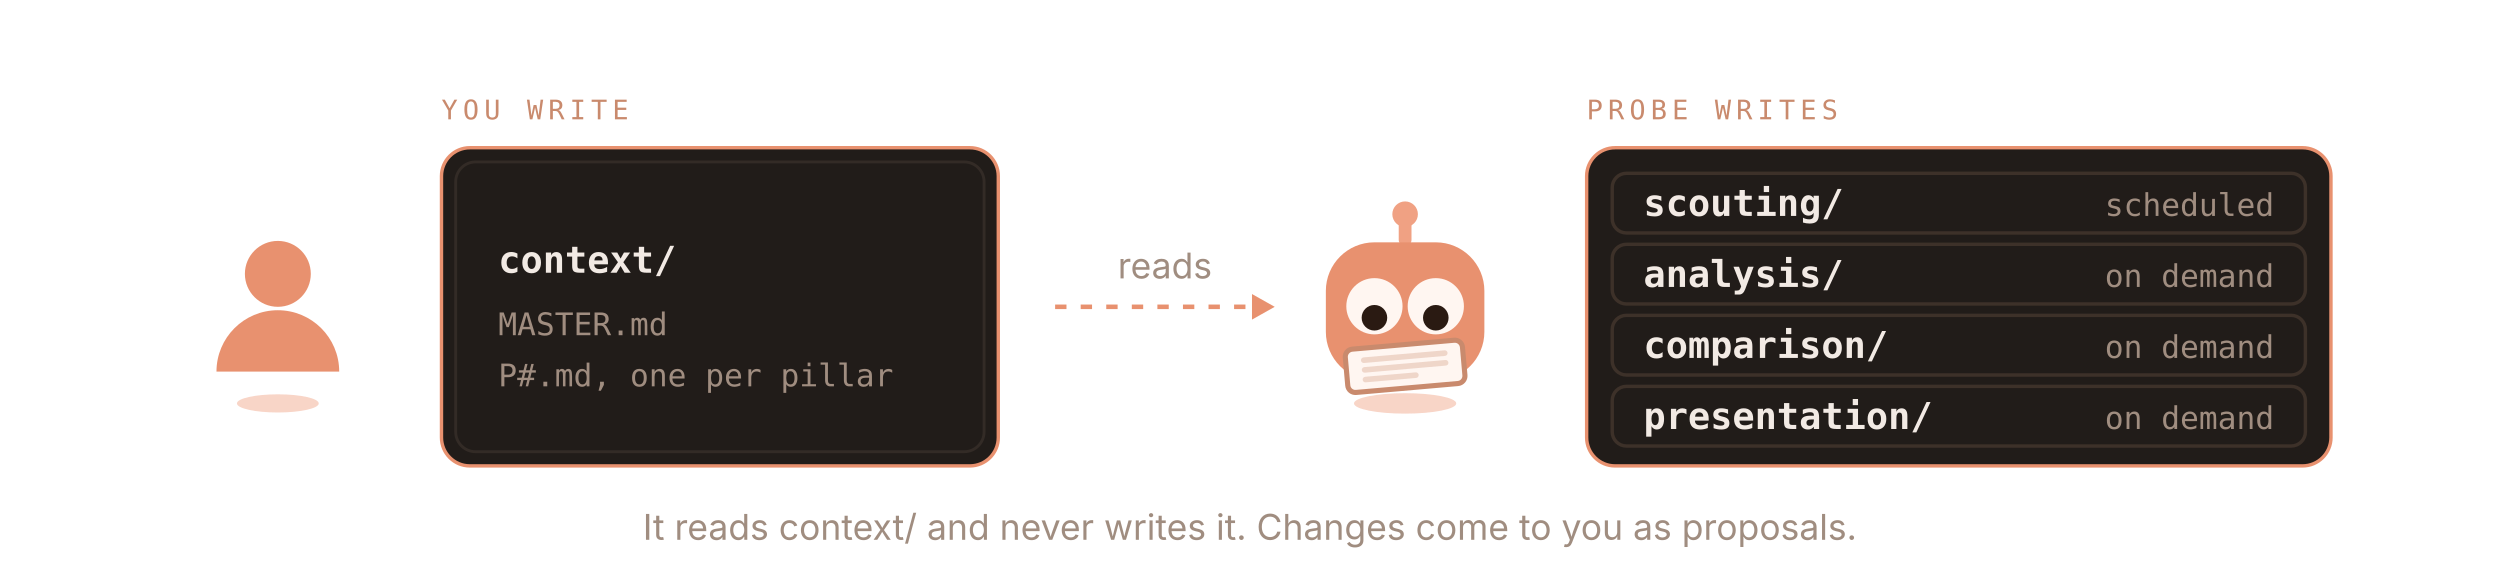
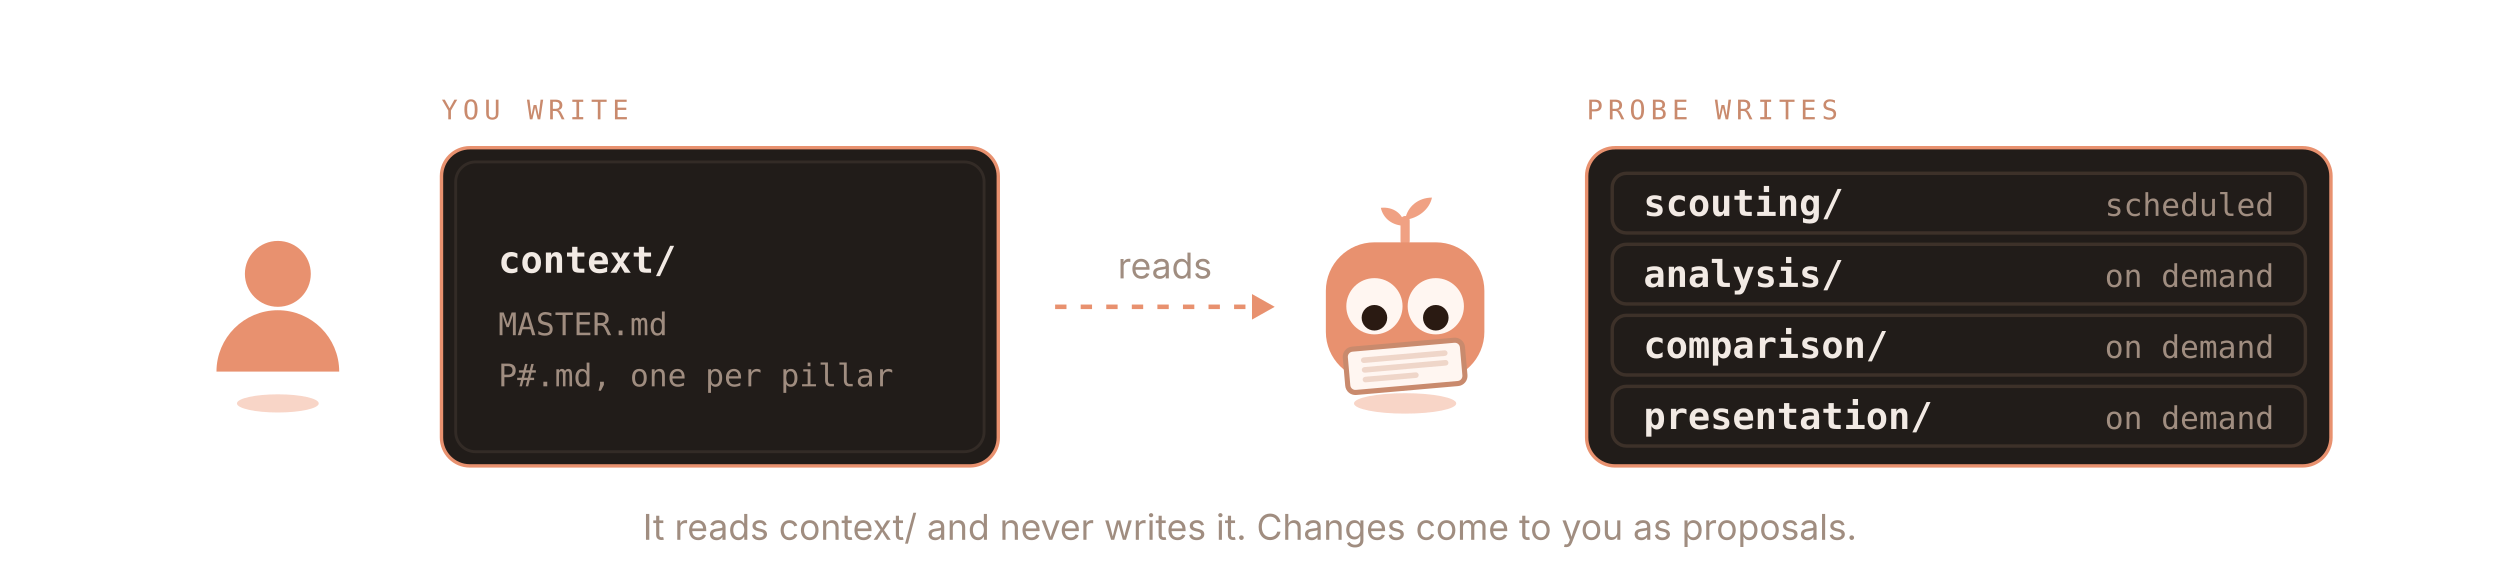
<svg xmlns="http://www.w3.org/2000/svg" width="880" height="204" viewBox="0 0 880 204" role="img" aria-label="Who writes what: you write context/, and PROBE reads it and writes scouting/, analysis/, comparison/ and presentation/. Changes to context/ come to you as proposals.">
  <style>
    .hull   { fill: #E8916F; }
    .iris   { fill: #FFF6F1; }
    .pupil  { fill: #2A1A12; }
-     .stalk  { stroke: #F0A183; stroke-width: 5; stroke-linecap: round; fill: none; }
-     .beacon { fill: #F0A183; }
+     .stem   { stroke: #F0A183; stroke-width: 3.6; stroke-linecap: round; fill: none; }
+     .leaf   { fill: #F0A183; }
    .page   { fill: #FFF6F1; stroke: #C98A6D; stroke-width: 2; }
    .line   { fill: #C98A6D; opacity: .3; }
    .shadow { fill: #F0A183; opacity: .45; }
    .dim    { fill: #6E625B; }
-     .dimst  { stroke: #5E534C; stroke-width: 5; stroke-linecap: round; fill: none; }
+     .dimst  { stroke: #5E534C; stroke-width: 3.6; stroke-linecap: round; fill: none; }
    .dimbe  { fill: #5E534C; }
    .cross  { fill: none; stroke: #2A211C; stroke-width: 3.2; stroke-linecap: round; }
    .mug    { fill: #FFF6F1; stroke: #C98A6D; stroke-width: 2; stroke-linejoin: round; }
    .handle { fill: none; stroke: #C98A6D; stroke-width: 2.4; stroke-linecap: round; }
    .brew   { fill: #C98A6D; }
    .steam  { fill: none; stroke: #F0A183; stroke-width: 2.2; stroke-linecap: round; opacity: 0; }
    .rig    { animation: bob 3.4s ease-in-out infinite; }
+     .sprout { transform-box: view-box; transform-origin: 48px 27px;
+               animation: sway 3.2s ease-in-out infinite; }
    .lid    { transform-box: fill-box; transform-origin: 50% 50%;
              animation: blink 7s ease-in-out infinite; }
    .readp  { animation: read 3.6s ease-in-out infinite; }
    .l1     { animation: lit 4.8s ease-in-out infinite; }
    .l2     { animation: lit 4.8s ease-in-out 1.6s infinite; }
    .l3     { animation: lit 4.8s ease-in-out 3.2s infinite; }
    .s1     { animation: steam 3.8s ease-in-out infinite; }
    .s2     { animation: steam 3.8s ease-in-out 1.9s infinite; }
    .breathe { animation: breathe 4.6s ease-in-out infinite; }
    .drift  { transform-box: fill-box; transform-origin: 50% 100%;
              animation: drift 4.6s ease-in-out infinite; }
    @keyframes bob   { 0%, 100% { transform: translateY(0); } 50% { transform: translateY(-3px); } }
+     @keyframes sway  { 0%, 100% { transform: rotate(-5deg); } 50% { transform: rotate(5deg); } }
    @keyframes blink { 0%, 44%, 50%, 100% { transform: scaleY(1); } 47% { transform: scaleY(.08); } }
    @keyframes read  { 0% { transform: translateX(-2.4px); } 72% { transform: translateX(2.4px); }
                       86%, 100% { transform: translateX(-2.4px); } }
    @keyframes lit   { 0%, 28% { opacity: .95; } 34%, 100% { opacity: .3; } }
    @keyframes steam { 0% { opacity: 0; transform: translateY(2px); } 30%, 55% { opacity: .7; }
                       100% { opacity: 0; transform: translateY(-6px); } }
    @keyframes drift { 0%, 100% { transform: rotate(-3deg); } 50% { transform: rotate(3deg); } }
    @keyframes breathe { 0%, 100% { transform: translateY(0); } 50% { transform: translateY(-1.6px); } }

    .mine  { fill: #211C19; stroke: #E8916F; stroke-width: 1.2; }
    .matte { fill: none; stroke: #332B26; stroke-width: 1; }
    .row   { fill: #211C19; stroke: #3D3129; stroke-width: 1.2; }
    .eb    { fill: #C98A6D; font: 9.5px ui-monospace, SFMono-Regular, 'SF Mono', Menlo, Consolas, monospace; letter-spacing: 1.8px; }
    .p     { fill: #F2EAE4; font: 700 13px ui-monospace, SFMono-Regular, 'SF Mono', Menlo, Consolas, monospace; }
    .ps    { fill: #A08D80; font: 11px ui-monospace, SFMono-Regular, 'SF Mono', Menlo, Consolas, monospace; }
    .note  { fill: #A08D80; font: 12.5px system-ui, -apple-system, 'Segoe UI', 'Apple SD Gothic Neo', 'Noto Sans KR', sans-serif; }
    .wire  { fill: none; stroke: #E8916F; stroke-width: 1.6; stroke-dasharray: 4 5;
             animation: march 1.2s linear infinite; }
    .head  { fill: #E8916F; }
    @keyframes march { to { stroke-dashoffset: -18; } }
    @media (prefers-reduced-motion: reduce) {
      * { animation: none !important; }
    }
  </style>
  <g transform="translate(39.4 0)">
    <text class="eb" x="116" y="42">YOU WRITE</text>
    <g transform="translate(20 70.0) scale(0.8)">
      <ellipse class="shadow" cx="48" cy="90" rx="18" ry="4" />
      <g class="breathe">
        <circle class="hull" cx="48" cy="33" r="14.5" />
        <path class="hull" d="M21 76 a27 27 0 0 1 54 0 Z" />
      </g>
    </g>
    <rect class="mine" x="116" y="52" width="196" height="112" rx="10" />
    <rect class="matte" x="121" y="57" width="186" height="102" rx="7" />
    <text class="p" x="136" y="96.0">context/</text>
    <text class="ps" x="136" y="118.0">MASTER.md</text>
    <text class="ps" x="136" y="136.0">P#.md, one per pillar</text>
    <path class="wire" d="M332 108.0 H401.3" />
    <path class="head" d="M409.3 108.0 l-8 -4.5 v9 Z" />
    <text class="note" x="370.65" y="98.0" text-anchor="middle">reads</text>
    <g transform="translate(412 61.0) scale(0.9)">
      <ellipse class="shadow" cx="48" cy="90" rx="20" ry="4" />
      <g class="rig">
-         <path class="stalk" d="M48 26 V19" />
-         <circle class="beacon" cx="48" cy="16" r="5" />
+         <g class="sprout">
+           <path class="stem" d="M48 26.5 V18.5" />
+           <path class="leaf" d="M48 20.5 C43 20.6, 39.4 17.6, 38.5 13.5 C43.2 13, 47.2 15.6, 48 20.5 Z" />
+           <path class="leaf" d="M48 18.2 C53.2 17.6, 57.6 14, 58.5 9.5 C53.2 9.5, 48.8 13, 48 18.2 Z" />
+         </g>
        <rect class="hull" x="17" y="27" width="62" height="54" rx="19" />
        <g class="lid">
          <circle class="iris" cx="36" cy="52" r="11" />
          <g class="readp">
            <circle class="pupil" cx="36" cy="56.5" r="5" />
          </g>
        </g>
        <g class="lid">
          <circle class="iris" cx="60" cy="52" r="11" />
          <g class="readp">
            <circle class="pupil" cx="60" cy="56.5" r="5" />
          </g>
        </g>
        <g transform="rotate(-5 48 75.5)">
          <rect class="page" x="25" y="67" width="46" height="17" rx="3" />
          <rect class="line l1" x="31" y="70.6" width="34" height="2.2" rx="1.1" />
          <rect class="line l2" x="31" y="74.4" width="34" height="2.2" rx="1.1" />
          <rect class="line l3" x="31" y="78.2" width="22" height="2.2" rx="1.1" />
        </g>
      </g>
    </g>
    <text class="eb" x="519.1" y="42">PROBE WRITES</text>
    <rect class="mine" x="519.1" y="52" width="262" height="112" rx="10" />
    <rect class="row" x="528.1" y="61" width="244" height="21" rx="5" />
    <text class="p" x="539.1" y="76">scouting/</text>
    <text class="ps" x="761.1" y="76" text-anchor="end">scheduled</text>
    <rect class="row" x="528.1" y="86" width="244" height="21" rx="5" />
    <text class="p" x="539.1" y="101">analysis/</text>
    <text class="ps" x="761.1" y="101" text-anchor="end">on demand</text>
    <rect class="row" x="528.1" y="111" width="244" height="21" rx="5" />
    <text class="p" x="539.1" y="126">comparison/</text>
    <text class="ps" x="761.1" y="126" text-anchor="end">on demand</text>
    <rect class="row" x="528.1" y="136" width="244" height="21" rx="5" />
    <text class="p" x="539.1" y="151">presentation/</text>
    <text class="ps" x="761.1" y="151" text-anchor="end">on demand</text>
    <text class="note" x="400.55" y="190" text-anchor="middle">It reads context/ and never writes it. Changes come to you as proposals.</text>
  </g>
</svg>
